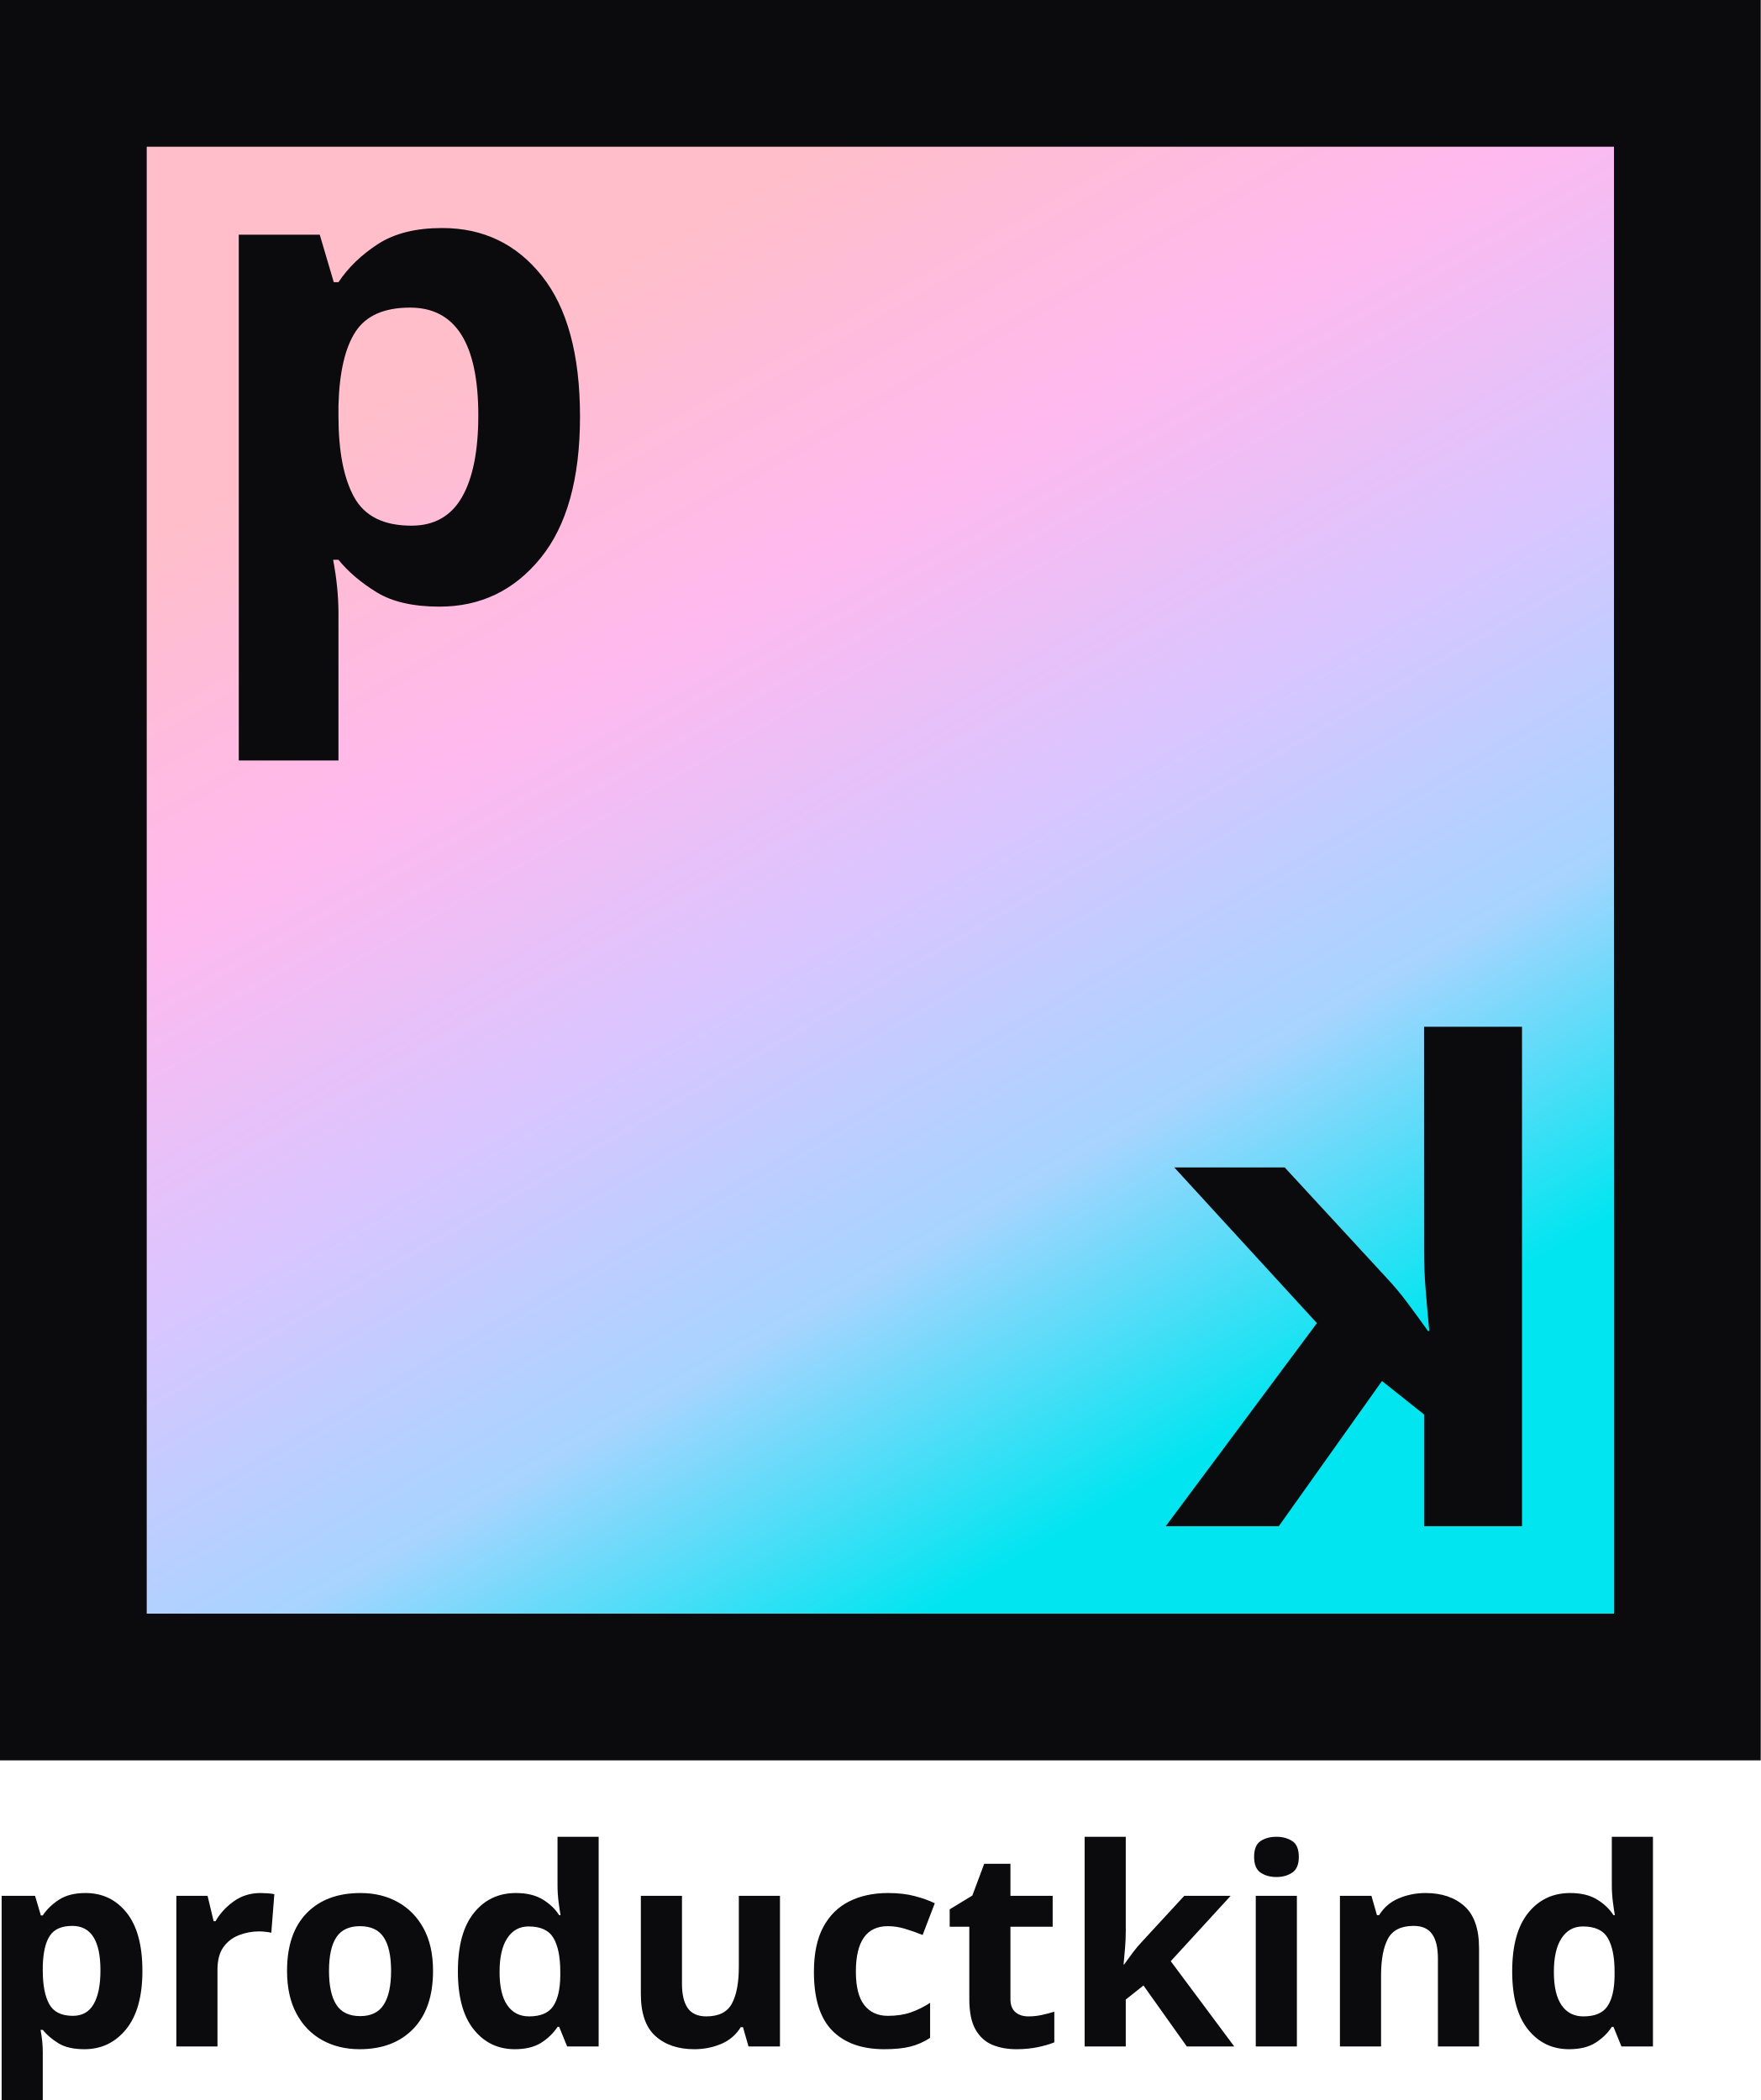
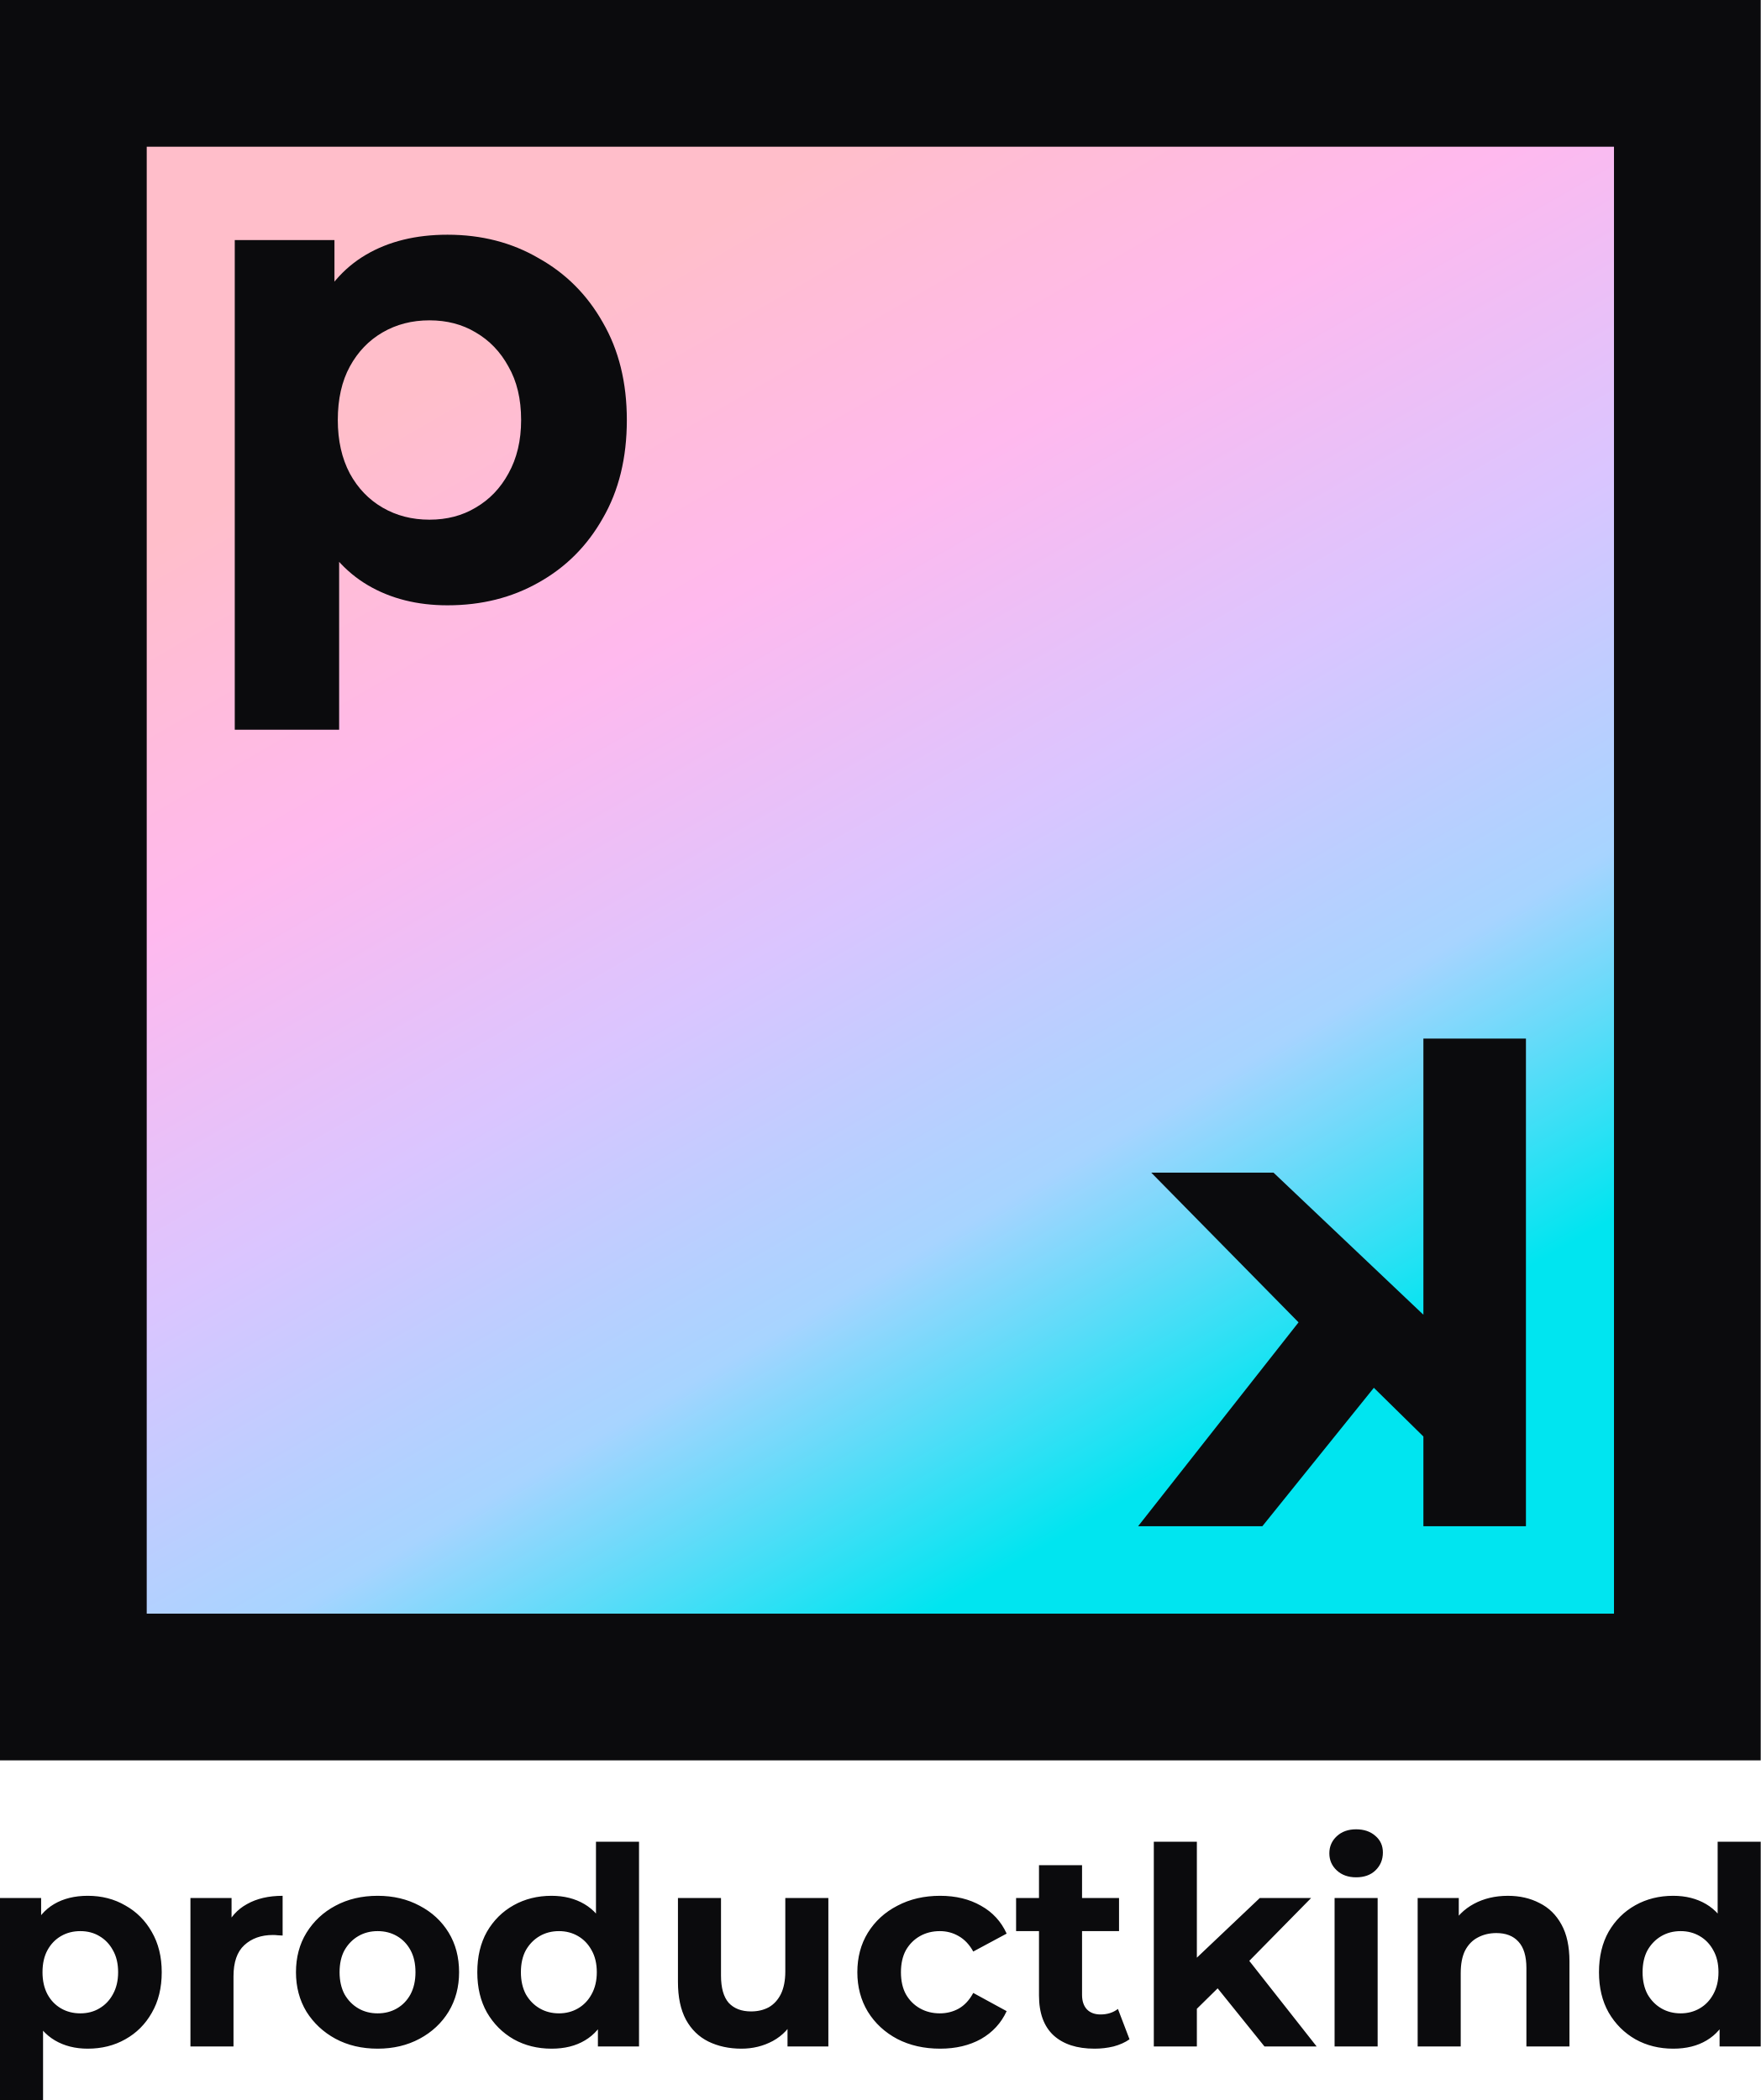
<svg xmlns="http://www.w3.org/2000/svg" xmlns:xlink="http://www.w3.org/1999/xlink" width="600" height="715.764" viewBox="0 0 600 715.764" version="1.1" id="svg1">
  <defs id="defs1">
    <linearGradient id="linearGradient57">
      <stop style="stop-color:#00e5f0;stop-opacity:1;" offset="0.202" id="stop53" />
      <stop style="stop-color:#a7d4ff;stop-opacity:1;" offset="0.347" id="stop54" />
      <stop style="stop-color:#dac5ff;stop-opacity:1;" offset="0.497" id="stop55" />
      <stop style="stop-color:#ffb9ee;stop-opacity:1;" offset="0.648" id="stop56" />
      <stop style="stop-color:#ffbeca;stop-opacity:1;" offset="0.8" id="stop57" />
    </linearGradient>
    <linearGradient xlink:href="#linearGradient57" id="linearGradient4-2" gradientUnits="userSpaceOnUse" gradientTransform="matrix(3.779528,0,0,3.779528,438.9826,-1186.046)" x1="191.478" y1="512.285" x2="92.346" y2="340.583" />
  </defs>
  <g id="layer1">
    <g id="g2" transform="translate(-672,-126)">
      <rect style="fill:url(#linearGradient4-2);stroke:#0b0b0d;stroke-width:50;stroke-linecap:round;stroke-dasharray:none;stroke-opacity:1" id="rect1-5-6-6-7-3-0-5-1-2-0-0" width="550" height="550" x="697" y="151" />
-       <text xml:space="preserve" style="font-style:normal;font-variant:normal;font-weight:900;font-stretch:normal;font-size:224px;line-height:normal;font-family:Montserrat;-inkscape-font-specification:'Montserrat Heavy';text-align:start;text-decoration-color:#000000;letter-spacing:0px;word-spacing:0px;writing-mode:lr-tb;direction:ltr;text-anchor:start;white-space:pre;fill:#0b0b0d;fill-opacity:1;stroke:none;stroke-width:1.002;stroke-linecap:round;stroke-dasharray:none" x="-1208.123" y="646.2" id="text1-3-8-8-3-9-8-16-2-5-7-5-4-1-2" transform="scale(-1,1)">
-         <tspan id="tspan1-5-4-1-8-6-4-3-2-4-3-6-29-5-1" style="font-style:normal;font-variant:normal;font-weight:bold;font-stretch:normal;font-size:224px;font-family:Montserrat;-inkscape-font-specification:'Montserrat Bold';writing-mode:lr-tb;fill:#0b0b0d;fill-opacity:1;stroke:none;stroke-width:1.002;stroke-dasharray:none" x="-1208.123" y="646.2">k</tspan>
-       </text>
-       <text xml:space="preserve" style="font-style:normal;font-variant:normal;font-weight:900;font-stretch:normal;font-size:228px;line-height:normal;font-family:Montserrat;-inkscape-font-specification:'Montserrat Heavy';text-align:start;text-decoration-color:#000000;letter-spacing:0px;word-spacing:0px;writing-mode:lr-tb;direction:ltr;text-anchor:start;white-space:pre;fill:#0b0b0d;fill-opacity:1;stroke:none;stroke-width:1.002;stroke-linecap:round;stroke-dasharray:none" x="735.584" y="330.488" id="text1-3-8-8-3-9-40-2-2-2-5-0-5">
-         <tspan id="tspan1-5-4-1-8-6-1-0-0-2-6-5-0" style="font-style:normal;font-variant:normal;font-weight:bold;font-stretch:normal;font-size:228px;font-family:Montserrat;-inkscape-font-specification:'Montserrat Bold';writing-mode:lr-tb;fill:#0b0b0d;fill-opacity:1;stroke:none;stroke-width:1.002;stroke-dasharray:none" x="735.584" y="330.488">p</tspan>
-       </text>
-       <text xml:space="preserve" style="font-style:normal;font-variant:normal;font-weight:900;font-stretch:normal;font-size:94.051px;line-height:0;font-family:Montserrat;-inkscape-font-specification:'Montserrat Heavy';text-align:start;text-decoration-color:#000000;letter-spacing:0px;word-spacing:0px;writing-mode:lr-tb;direction:ltr;text-anchor:start;white-space:pre;fill:#000000;fill-opacity:1;stroke:none;stroke-width:5.441;stroke-linecap:round;stroke-dasharray:none" x="665.229" y="823.518" id="text1-3-8-8-9-2-1-4-0-0-6-4">
-         <tspan id="tspan1-5-4-1-0-5-2-5-4-8-4-7" style="font-style:normal;font-variant:normal;font-weight:bold;font-stretch:normal;font-size:94.051px;font-family:Montserrat;-inkscape-font-specification:'Montserrat Bold';writing-mode:lr-tb;fill:#0b0b0d;fill-opacity:1;stroke:none;stroke-width:5.441;stroke-dasharray:none" x="665.229" y="823.518">productkind</tspan>
-         <tspan style="font-style:normal;font-variant:normal;font-weight:bold;font-stretch:normal;font-size:94.051px;line-height:2;font-family:Montserrat;-inkscape-font-specification:'Montserrat Bold';writing-mode:lr-tb;fill:#000000;fill-opacity:1;stroke:none;stroke-width:5.441;stroke-dasharray:none" x="665.229" y="823.518" id="tspan2-5-3" />
-       </text>
+       <path style="font-weight:bold;font-size:224px;font-family:Montserrat;-inkscape-font-specification:'Montserrat Bold';letter-spacing:0px;word-spacing:0px;white-space:pre;fill:#0b0b0d;stroke-width:1.002;stroke-linecap:round" d="m -1163.099,621.56 0.896,-42.56 56.224,-53.312 h 41.664 l -53.984,54.88 -18.144,14.784 z m -28.896,24.64 v -166.208 h 34.944 v 166.208 z m 89.824,0 -40.768,-50.624 21.952,-27.104 61.152,77.728 z" id="text1-3-8-8-3-9-8-16-2-5-7-5-4-1-2" transform="scale(-1,1)" aria-label="k" />
+       <path style="font-weight:bold;font-size:228px;font-family:Montserrat;-inkscape-font-specification:'Montserrat Bold';letter-spacing:0px;word-spacing:0px;white-space:pre;fill:#0b0b0d;stroke-width:1.002;stroke-linecap:round" d="m 824.504,332.312 q -15.504,0 -27.132,-6.84 -11.628,-6.84 -18.24,-20.748 -6.384,-14.136 -6.384,-35.568 0,-21.66 6.156,-35.568 6.156,-13.908 17.784,-20.748 11.628,-6.84 27.816,-6.84 17.328,0 31.008,7.98 13.908,7.752 21.888,21.888 8.208,14.136 8.208,33.288 0,19.38 -8.208,33.516 -7.98,14.136 -21.888,21.888 -13.68,7.752 -31.008,7.752 z m -72.504,42.408 v -166.896 h 33.972 v 25.08 l -0.684,36.48 2.28,36.252 v 69.084 z m 66.348,-71.592 q 8.892,0 15.732,-4.104 7.068,-4.104 11.172,-11.628 4.332,-7.752 4.332,-18.24 0,-10.716 -4.332,-18.24 -4.104,-7.524 -11.172,-11.628 -6.84,-4.104 -15.732,-4.104 -8.892,0 -15.96,4.104 -7.068,4.104 -11.172,11.628 -4.104,7.524 -4.104,18.24 0,10.488 4.104,18.24 4.104,7.524 11.172,11.628 7.068,4.104 15.96,4.104 z" id="text1-3-8-8-3-9-40-2-2-2-5-0-5" aria-label="p" />
+       <path style="font-weight:bold;font-size:94.051px;line-height:0;font-family:Montserrat;-inkscape-font-specification:'Montserrat Bold';letter-spacing:0px;word-spacing:0px;white-space:pre;fill:#0b0b0d;stroke-width:5.441;stroke-linecap:round" d="m 701.908,824.27 q -6.395,0 -11.192,-2.822 -4.797,-2.822 -7.524,-8.559 -2.633,-5.831 -2.633,-14.672 0,-8.935 2.539,-14.672 2.539,-5.737 7.336,-8.559 4.797,-2.822 11.474,-2.822 7.148,0 12.791,3.292 5.737,3.198 9.029,9.029 3.386,5.831 3.386,13.731 0,7.994 -3.386,13.825 -3.292,5.831 -9.029,9.029 -5.643,3.198 -12.791,3.198 z m -29.908,17.493 V 772.919 h 14.014 v 10.346 l -0.282,15.048 0.941,14.954 v 28.497 z m 27.369,-29.532 q 3.668,0 6.489,-1.693 2.916,-1.693 4.608,-4.797 1.787,-3.198 1.787,-7.524 0,-4.42 -1.787,-7.524 -1.693,-3.104 -4.608,-4.797 -2.822,-1.693 -6.489,-1.693 -3.668,0 -6.584,1.693 -2.916,1.693 -4.608,4.797 -1.693,3.104 -1.693,7.524 0,4.326 1.693,7.524 1.693,3.104 4.608,4.797 2.916,1.693 6.584,1.693 z m 37.526,11.286 V 772.919 h 14.014 v 14.296 l -1.975,-4.138 q 2.257,-5.361 7.242,-8.088 4.985,-2.822 12.133,-2.822 v 13.543 q -0.941,-0.094 -1.693,-0.094 -0.752,-0.094 -1.599,-0.094 -6.019,0 -9.781,3.48 -3.668,3.386 -3.668,10.628 v 23.889 z m 63.802,0.752 q -8.088,0 -14.39,-3.386 -6.207,-3.386 -9.875,-9.217 -3.574,-5.925 -3.574,-13.449 0,-7.618 3.574,-13.449 3.668,-5.925 9.875,-9.217 6.301,-3.386 14.39,-3.386 7.994,0 14.296,3.386 6.301,3.292 9.875,9.123 3.574,5.831 3.574,13.543 0,7.524 -3.574,13.449 -3.574,5.831 -9.875,9.217 -6.301,3.386 -14.296,3.386 z m 0,-12.038 q 3.668,0 6.584,-1.693 2.916,-1.693 4.608,-4.797 1.693,-3.198 1.693,-7.524 0,-4.42 -1.693,-7.524 -1.693,-3.104 -4.608,-4.797 -2.916,-1.693 -6.584,-1.693 -3.668,0 -6.584,1.693 -2.916,1.693 -4.703,4.797 -1.693,3.104 -1.693,7.524 0,4.326 1.693,7.524 1.787,3.104 4.703,4.797 2.916,1.693 6.584,1.693 z m 59.252,12.038 q -7.148,0 -12.885,-3.198 -5.737,-3.292 -9.123,-9.123 -3.292,-5.831 -3.292,-13.731 0,-7.994 3.292,-13.825 3.386,-5.831 9.123,-9.029 5.737,-3.198 12.885,-3.198 6.395,0 11.192,2.822 4.797,2.822 7.43,8.559 2.633,5.737 2.633,14.672 0,8.841 -2.539,14.672 -2.539,5.737 -7.336,8.559 -4.703,2.822 -11.38,2.822 z m 2.539,-12.038 q 3.574,0 6.489,-1.693 2.916,-1.693 4.608,-4.797 1.787,-3.198 1.787,-7.524 0,-4.42 -1.787,-7.524 -1.693,-3.104 -4.608,-4.797 -2.916,-1.693 -6.489,-1.693 -3.668,0 -6.584,1.693 -2.916,1.693 -4.703,4.797 -1.693,3.104 -1.693,7.524 0,4.326 1.693,7.524 1.787,3.104 4.703,4.797 2.916,1.693 6.584,1.693 z m 13.261,11.286 v -10.346 l 0.282,-15.048 -0.941,-14.954 v -29.438 h 14.672 v 69.786 z m 48.906,0.752 q -6.301,0 -11.286,-2.445 -4.891,-2.445 -7.618,-7.43 -2.727,-5.079 -2.727,-12.885 V 772.919 h 14.672 v 26.428 q 0,6.301 2.633,9.311 2.727,2.916 7.618,2.916 3.386,0 6.019,-1.411 2.633,-1.505 4.138,-4.514 1.505,-3.104 1.505,-7.712 V 772.919 h 14.672 v 50.599 h -13.919 v -13.919 l 2.539,4.044 q -2.539,5.267 -7.524,7.994 -4.891,2.633 -10.722,2.633 z m 67.716,0 q -8.182,0 -14.578,-3.292 -6.395,-3.386 -10.063,-9.311 -3.574,-5.925 -3.574,-13.449 0,-7.618 3.574,-13.449 3.668,-5.925 10.063,-9.217 6.395,-3.386 14.578,-3.386 7.994,0 13.919,3.386 5.925,3.292 8.747,9.499 l -11.38,6.113 q -1.975,-3.574 -4.985,-5.267 -2.916,-1.693 -6.395,-1.693 -3.762,0 -6.772,1.693 -3.01,1.693 -4.797,4.797 -1.693,3.104 -1.693,7.524 0,4.42 1.693,7.524 1.787,3.104 4.797,4.797 3.01,1.693 6.772,1.693 3.48,0 6.395,-1.599 3.01,-1.693 4.985,-5.361 l 11.38,6.207 q -2.821,6.113 -8.747,9.499 -5.925,3.292 -13.919,3.292 z m 52.592,0 q -8.935,0 -13.919,-4.514 -4.985,-4.608 -4.985,-13.637 v -44.392 h 14.672 v 44.204 q 0,3.198 1.693,4.985 1.693,1.693 4.609,1.693 3.48,0 5.925,-1.881 l 3.95,10.346 q -2.257,1.599 -5.455,2.445 -3.104,0.752 -6.489,0.752 z m -26.71,-40.066 V 772.919 h 35.081 v 11.286 z m 59.064,28.968 0.376,-17.87 23.607,-22.384 h 17.493 l -22.666,23.042 -7.618,6.207 z m -12.133,10.346 v -69.786 h 14.672 v 69.786 z m 37.714,0 -17.117,-21.255 9.217,-11.38 25.676,32.636 z m 23.889,0 V 772.919 h 14.672 v 50.599 z m 7.336,-57.653 q -4.044,0 -6.583,-2.351 -2.539,-2.351 -2.539,-5.831 0,-3.48 2.539,-5.831 2.539,-2.351 6.583,-2.351 4.044,0 6.584,2.257 2.539,2.163 2.539,5.643 0,3.668 -2.539,6.113 -2.445,2.351 -6.584,2.351 z m 20.973,57.653 V 772.919 h 14.014 v 14.014 l -2.633,-4.232 q 2.728,-5.079 7.806,-7.806 5.079,-2.727 11.568,-2.727 6.019,0 10.722,2.445 4.797,2.351 7.524,7.336 2.727,4.891 2.727,12.603 v 28.968 h -14.672 v -26.71 q 0,-6.113 -2.727,-9.029 -2.634,-2.916 -7.524,-2.916 -3.48,0 -6.301,1.505 -2.727,1.411 -4.326,4.42 -1.505,3.01 -1.505,7.712 v 25.017 z m 87.088,0.752 q -7.148,0 -12.885,-3.198 -5.737,-3.292 -9.123,-9.123 -3.292,-5.831 -3.292,-13.731 0,-7.994 3.292,-13.825 3.386,-5.831 9.123,-9.029 5.737,-3.198 12.885,-3.198 6.396,0 11.192,2.822 4.796,2.822 7.43,8.559 2.634,5.737 2.634,14.672 0,8.841 -2.539,14.672 -2.539,5.737 -7.336,8.559 -4.703,2.822 -11.38,2.822 z m 2.539,-12.038 q 3.574,0 6.489,-1.693 2.916,-1.693 4.609,-4.797 1.787,-3.198 1.787,-7.524 0,-4.42 -1.787,-7.524 -1.693,-3.104 -4.609,-4.797 -2.916,-1.693 -6.489,-1.693 -3.668,0 -6.583,1.693 -2.916,1.693 -4.703,4.797 -1.693,3.104 -1.693,7.524 0,4.326 1.693,7.524 1.787,3.104 4.703,4.797 2.916,1.693 6.583,1.693 z m 13.261,11.286 v -10.346 l 0.282,-15.048 -0.941,-14.954 V 753.732 H 1272 v 69.786 z" id="text1-3-8-8-9-2-1-4-0-0-6-4" aria-label="productkind&#10;" />
    </g>
  </g>
</svg>
